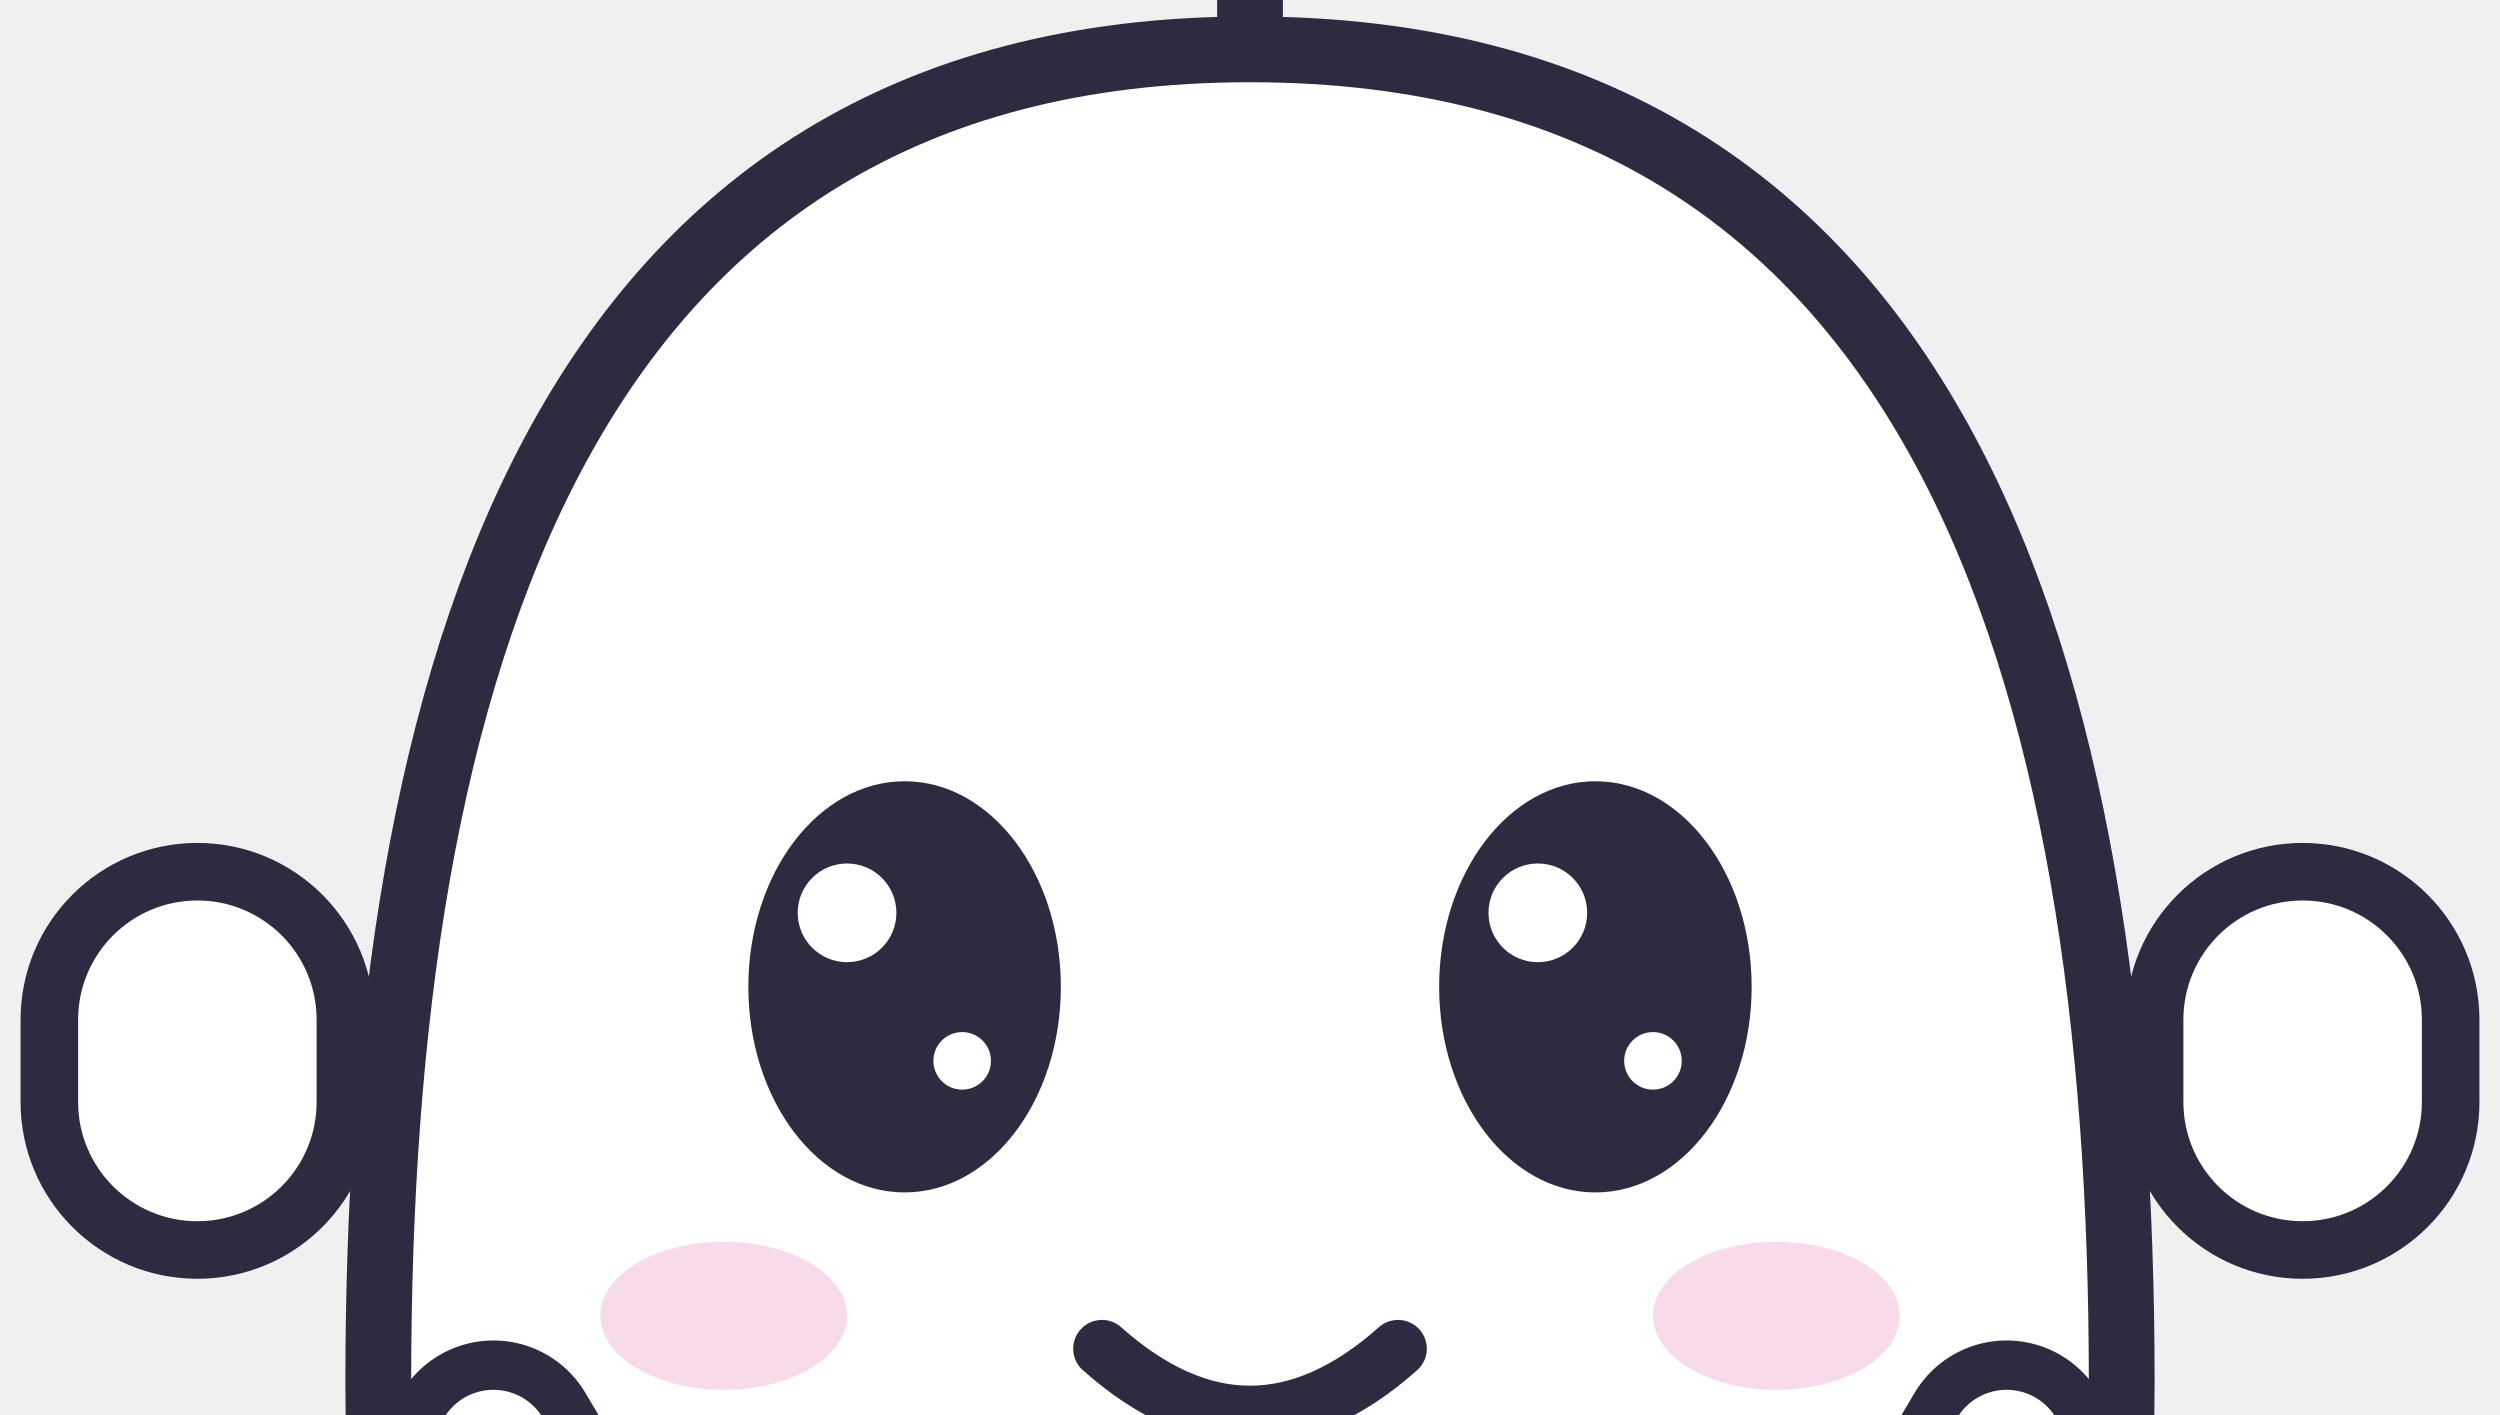
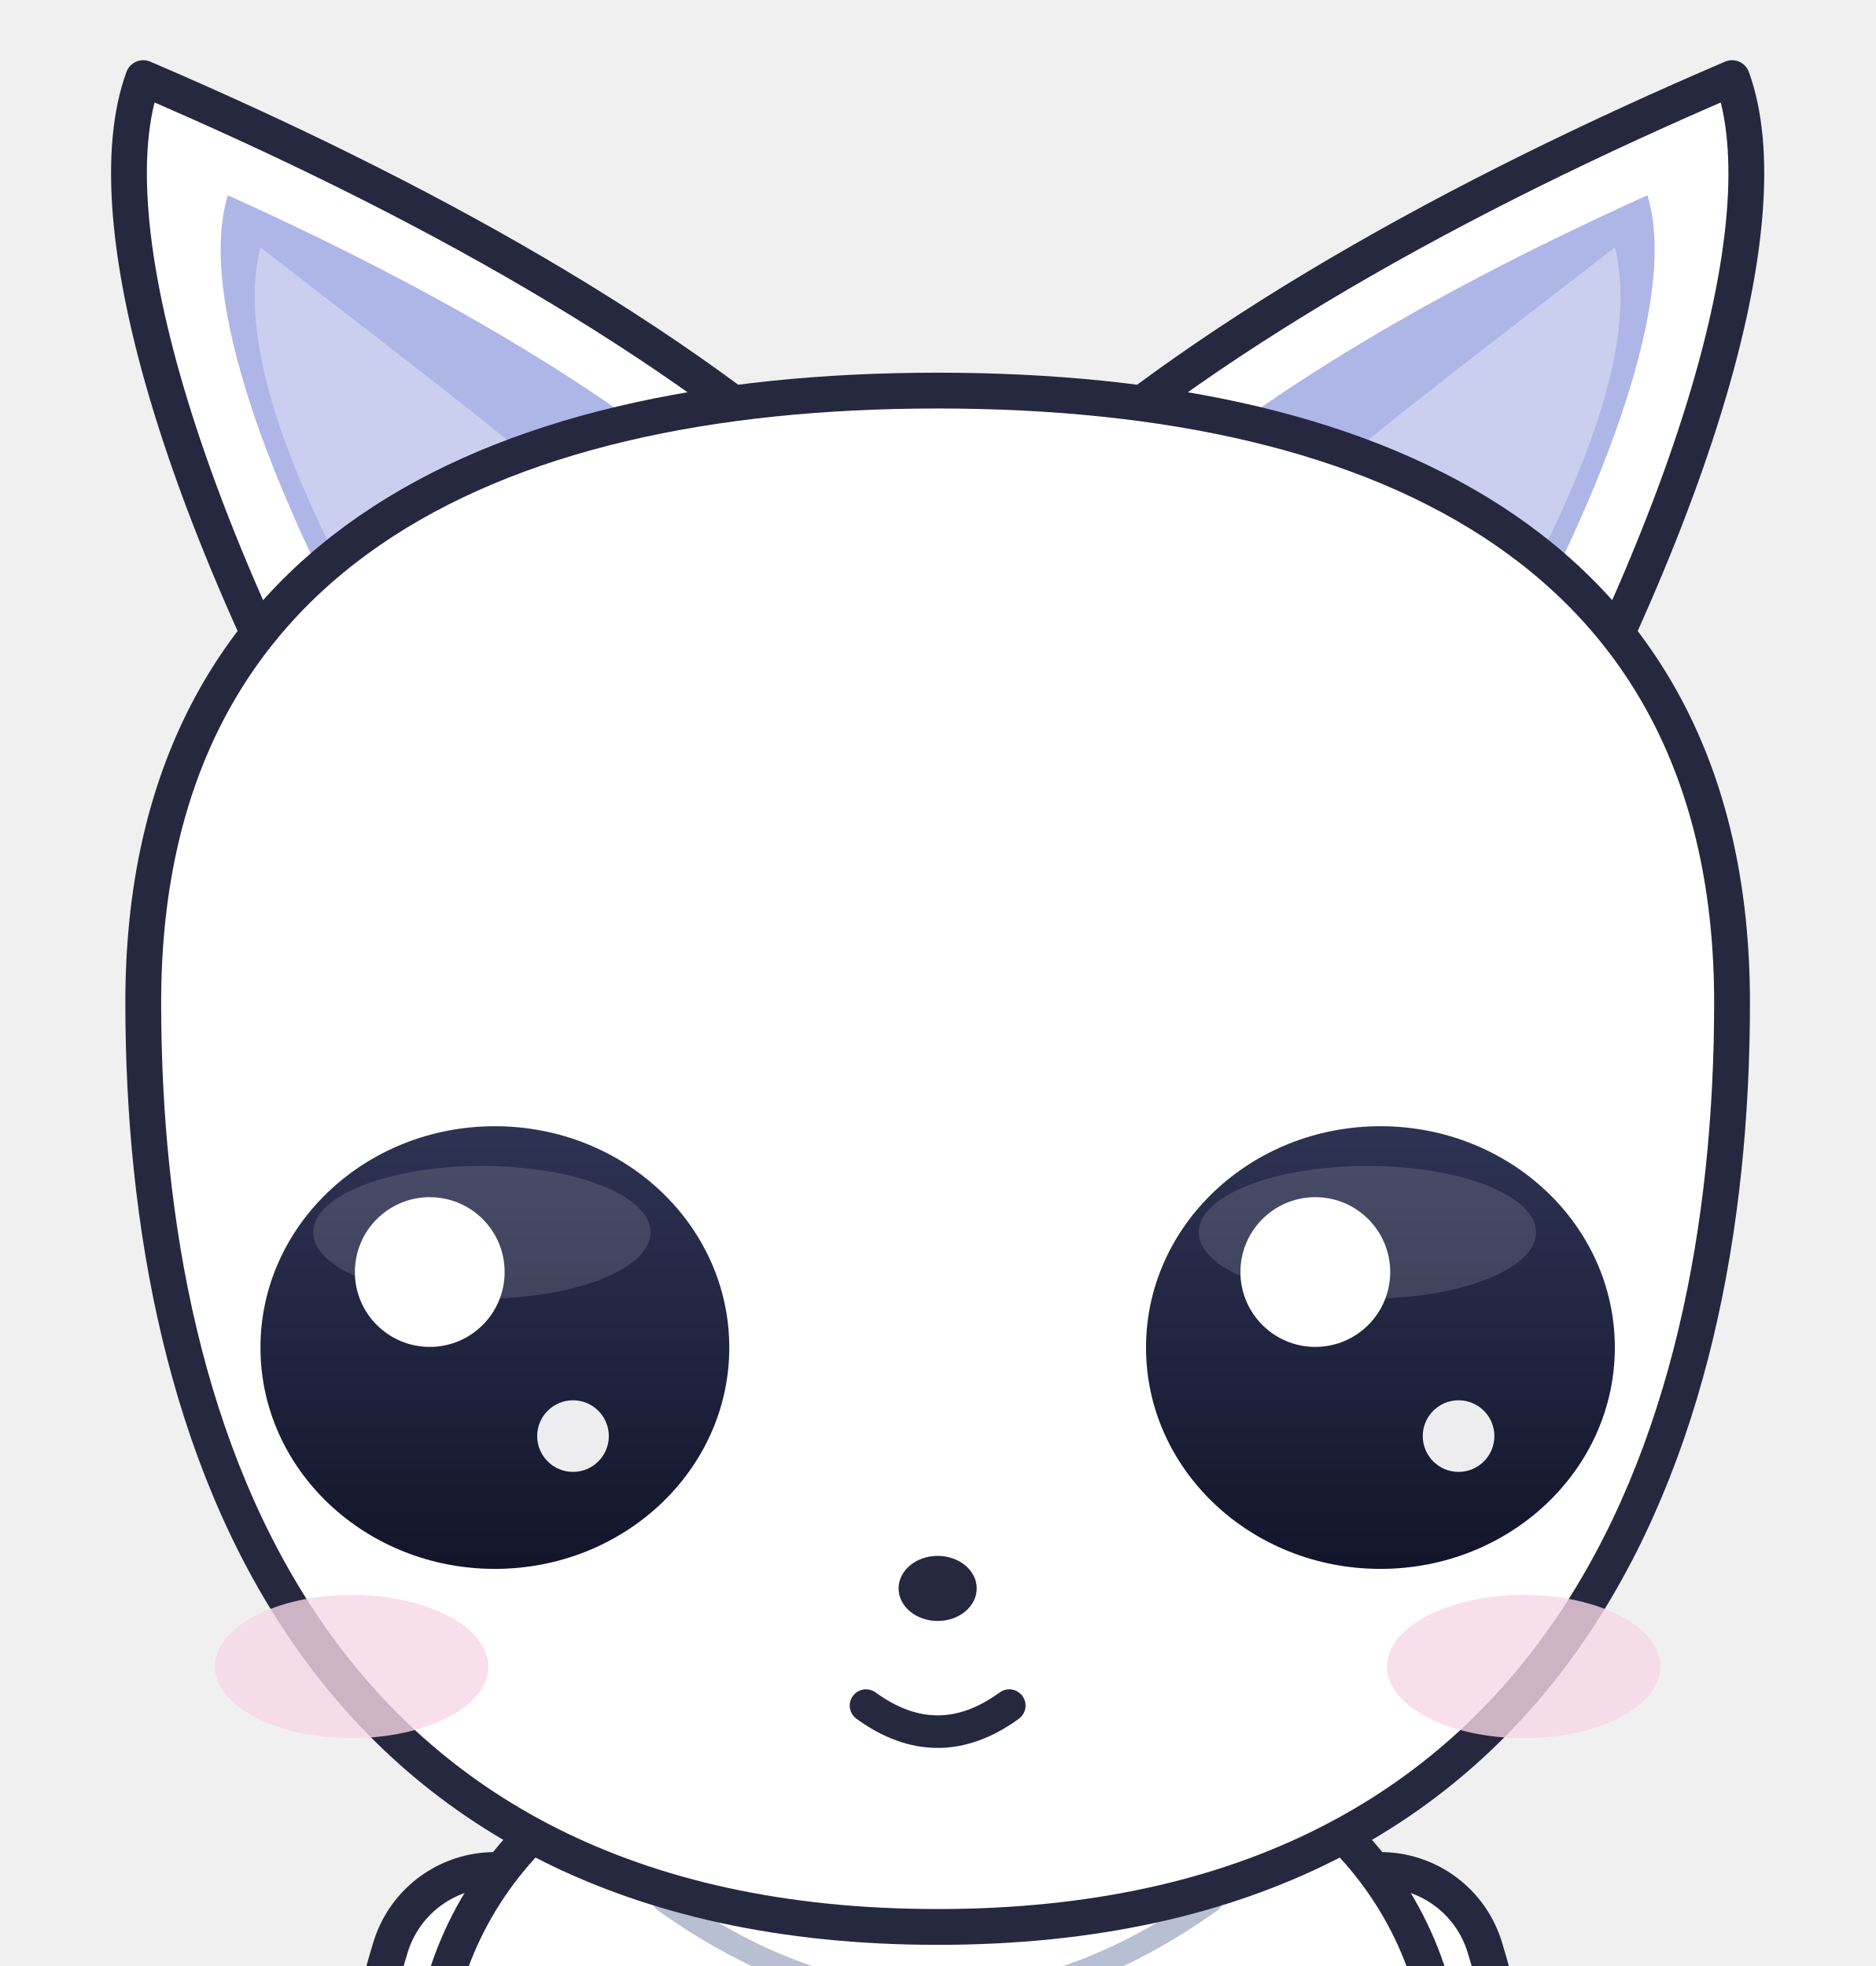
- <svg xmlns="http://www.w3.org/2000/svg" viewBox="104 132 304 172" fill="none">
-   <circle cx="256" cy="76" r="26" fill="#B7A7E8" opacity=".22" />
-   <path d="M256 142 L256 96" stroke="#2E2A40" stroke-width="8" stroke-linecap="round" />
-   <circle cx="256" cy="78" r="15" fill="#B7A7E8" stroke="#2E2A40" stroke-width="6" />
-   <circle cx="250" cy="72" r="4.5" fill="#FFFFFF" />
-   <ellipse cx="214" cy="420" rx="26" ry="13" fill="#FFFFFF" stroke="#2E2A40" stroke-width="8" />
-   <ellipse cx="298" cy="420" rx="26" ry="13" fill="#FFFFFF" stroke="#2E2A40" stroke-width="8" />
-   <rect x="110" y="238" width="36" height="46" rx="18" fill="#FFFFFF" stroke="#2E2A40" stroke-width="7" />
-   <rect x="366" y="238" width="36" height="46" rx="18" fill="#FFFFFF" stroke="#2E2A40" stroke-width="7" />
-   <path d="M256 138 C172 138 150 214 150 300 C150 372 182 418 256 418 C330 418 362 372 362 300 C362 214 340 138 256 138 Z" fill="#FFFFFF" stroke="#2E2A40" stroke-width="8" stroke-linejoin="round" />
-   <ellipse cx="256" cy="396" rx="62" ry="15" fill="#E7E1F7" opacity=".6" />
-   <ellipse cx="214" cy="252" rx="19" ry="25" fill="#2E2A40" />
-   <circle cx="207" cy="243" r="6" fill="#FFFFFF" />
-   <circle cx="221" cy="261" r="3.5" fill="#FFFFFF" />
-   <ellipse cx="298" cy="252" rx="19" ry="25" fill="#2E2A40" />
-   <circle cx="291" cy="243" r="6" fill="#FFFFFF" />
-   <circle cx="305" cy="261" r="3.5" fill="#FFFFFF" />
-   <ellipse cx="192" cy="292" rx="15" ry="9" fill="#F6D5E8" opacity=".85" />
-   <ellipse cx="320" cy="292" rx="15" ry="9" fill="#F6D5E8" opacity=".85" />
-   <path d="M238 296 Q256 312 274 296" stroke="#2E2A40" stroke-width="7" stroke-linecap="round" />
-   <path d="M164 308 Q184 342 198 362" stroke="#2E2A40" stroke-width="26" stroke-linecap="round" />
-   <path d="M164 308 Q184 342 198 362" stroke="#FFFFFF" stroke-width="14" stroke-linecap="round" />
-   <path d="M348 308 Q328 342 314 362" stroke="#2E2A40" stroke-width="26" stroke-linecap="round" />
-   <path d="M348 308 Q328 342 314 362" stroke="#FFFFFF" stroke-width="14" stroke-linecap="round" />
-   <rect x="192" y="316" width="128" height="96" rx="16" fill="#FFFFFF" stroke="#2E2A40" stroke-width="7" />
-   <rect x="210" y="366" width="16" height="26" rx="5" fill="#CBBDF0" stroke="#2E2A40" stroke-width="5" />
-   <rect x="238" y="352" width="16" height="40" rx="5" fill="#B7A7E8" stroke="#2E2A40" stroke-width="5" />
-   <rect x="266" y="336" width="16" height="56" rx="5" fill="#8E7BD8" stroke="#2E2A40" stroke-width="5" />
-   <path d="M212 338 L250 322 L286 328" stroke="#8E7BD8" stroke-width="5" stroke-linecap="round" stroke-linejoin="round" />
-   <circle cx="288" cy="327" r="4" fill="#8E7BD8" />
-   <circle cx="198" cy="388" r="13" fill="#FFFFFF" stroke="#2E2A40" stroke-width="6" />
-   <circle cx="314" cy="388" r="13" fill="#FFFFFF" stroke="#2E2A40" stroke-width="6" />
+ <svg xmlns="http://www.w3.org/2000/svg" viewBox="112 22 288 302" fill="none">
+   <defs>
+     <linearGradient id="eye" x1="0" y1="0" x2="0" y2="1">
+       <stop offset="0" stop-color="#2E3354" />
+       <stop offset="1" stop-color="#12152A" />
+     </linearGradient>
+     <clipPath id="clipHead">
+       <path d="M134 176 C134 108 186 82 256 82 C326 82 378 108 378 176 C378 244 352 318 256 318 C160 318 134 244 134 176 Z" />
+     </clipPath>
+     <clipPath id="clipBody">
+       <rect x="178" y="288" width="156" height="118" rx="54" />
+     </clipPath>
+   </defs>
+   <path d="M174 162 C140 104 126 56 134 34 C176 52 216 74 244 100 C218 112 194 132 174 162 Z" fill="#FFFFFF" stroke="#26283F" stroke-width="5.5" stroke-linejoin="round" />
+   <path d="M180 144 C154 102 142 68 147 52 C178 66 206 82 226 100 C206 110 192 124 180 144 Z" fill="#AEB6E8" />
+   <path d="M176 130 C158 100 148 76 152 60 C170 74 186 86 200 98 Z" fill="#FFFFFF" opacity=".35" />
+   <path d="M338 162 C372 104 386 56 378 34 C336 52 296 74 268 100 C294 112 318 132 338 162 Z" fill="#FFFFFF" stroke="#26283F" stroke-width="5.5" stroke-linejoin="round" />
+   <path d="M332 144 C358 102 370 68 365 52 C334 66 306 82 286 100 C306 110 320 124 332 144 Z" fill="#AEB6E8" />
+   <path d="M336 130 C354 100 364 76 360 60 C342 74 326 86 312 98 Z" fill="#FFFFFF" opacity=".35" />
+   <path d="M312 392 C358 426 420 424 444 390 C456 372 446 352 432 357 C420 361 422 376 430 380 C410 404 358 404 306 378 Z" fill="#FFFFFF" stroke="#26283F" stroke-width="5.5" stroke-linejoin="round" />
+   <ellipse cx="437" cy="370" rx="12" ry="10" fill="#AEB6E8" opacity=".5" />
+   <ellipse cx="214" cy="414" rx="32" ry="17" fill="#FFFFFF" stroke="#26283F" stroke-width="5.5" />
+   <path d="M197 419 Q214 427 231 419" stroke="#B9BFD2" stroke-width="3.5" stroke-linecap="round" fill="none" />
+   <ellipse cx="298" cy="414" rx="32" ry="17" fill="#FFFFFF" stroke="#26283F" stroke-width="5.5" />
+   <path d="M281 419 Q298 427 315 419" stroke="#B9BFD2" stroke-width="3.5" stroke-linecap="round" fill="none" />
+   <path d="M188 326 Q180 352 188 374" stroke="#26283F" stroke-width="39" stroke-linecap="round" fill="none" />
+   <path d="M188 326 Q180 352 188 374" stroke="#FFFFFF" stroke-width="28" stroke-linecap="round" fill="none" />
+   <path d="M324 326 Q332 352 324 374" stroke="#26283F" stroke-width="39" stroke-linecap="round" fill="none" />
+   <path d="M324 326 Q332 352 324 374" stroke="#FFFFFF" stroke-width="28" stroke-linecap="round" fill="none" />
+   <rect id="clipBody-anchor" x="178" y="288" width="156" height="118" rx="54" fill="#FFFFFF" stroke="#26283F" stroke-width="5.5" />
+   <path d="M214 314 Q256 344 298 314" stroke="#B9BFD2" stroke-width="3.5" stroke-linecap="round" fill="none" />
+   <path d="M134 176 C134 108 186 82 256 82 C326 82 378 108 378 176 C378 244 352 318 256 318 C160 318 134 244 134 176 Z" fill="#FFFFFF" stroke="#26283F" stroke-width="5.5" stroke-linejoin="round" />
+   <ellipse cx="188" cy="229" rx="36" ry="34" fill="url(#eye)" />
+   <ellipse cx="186" cy="211.3" rx="25.9" ry="10.2" fill="#FFFFFF" opacity=".13" />
+   <circle cx="178" cy="217.4" r="11.5" fill="#FFFFFF" />
+   <circle cx="200" cy="242.6" r="5.5" fill="#FFFFFF" opacity=".92" />
+   <ellipse cx="324" cy="229" rx="36" ry="34" fill="url(#eye)" />
+   <ellipse cx="322" cy="211.3" rx="25.9" ry="10.2" fill="#FFFFFF" opacity=".13" />
+   <circle cx="314" cy="217.4" r="11.5" fill="#FFFFFF" />
+   <circle cx="336" cy="242.6" r="5.5" fill="#FFFFFF" opacity=".92" />
+   <ellipse cx="166" cy="278" rx="21" ry="11" fill="#F7D6E6" opacity=".8" />
+   <ellipse cx="346" cy="278" rx="21" ry="11" fill="#F7D6E6" opacity=".8" />
+   <ellipse cx="256" cy="266" rx="6" ry="5" fill="#26283F" />
+   <path d="M245 284 Q256 292 267 284" stroke="#26283F" stroke-width="5" stroke-linecap="round" fill="none" />
+   <rect x="192" y="336" width="128" height="84" rx="16" fill="#FFFFFF" stroke="#26283F" stroke-width="5.5" />
+   <rect x="210" y="382" width="18" height="24" rx="5" fill="#CDD3F0" stroke="#26283F" stroke-width="4" />
+   <rect x="238" y="368" width="18" height="38" rx="5" fill="#AEB6E8" stroke="#26283F" stroke-width="4" />
+   <rect x="266" y="352" width="18" height="54" rx="5" fill="#8B95D6" stroke="#26283F" stroke-width="4" />
+   <path d="M212 358 L248 344 L292 352" stroke="#8B95D6" stroke-width="4.5" stroke-linecap="round" stroke-linejoin="round" fill="none" />
+   <circle cx="192" cy="402" r="15" fill="#FFFFFF" stroke="#26283F" stroke-width="5.5" />
+   <circle cx="320" cy="402" r="15" fill="#FFFFFF" stroke="#26283F" stroke-width="5.5" />
</svg>
